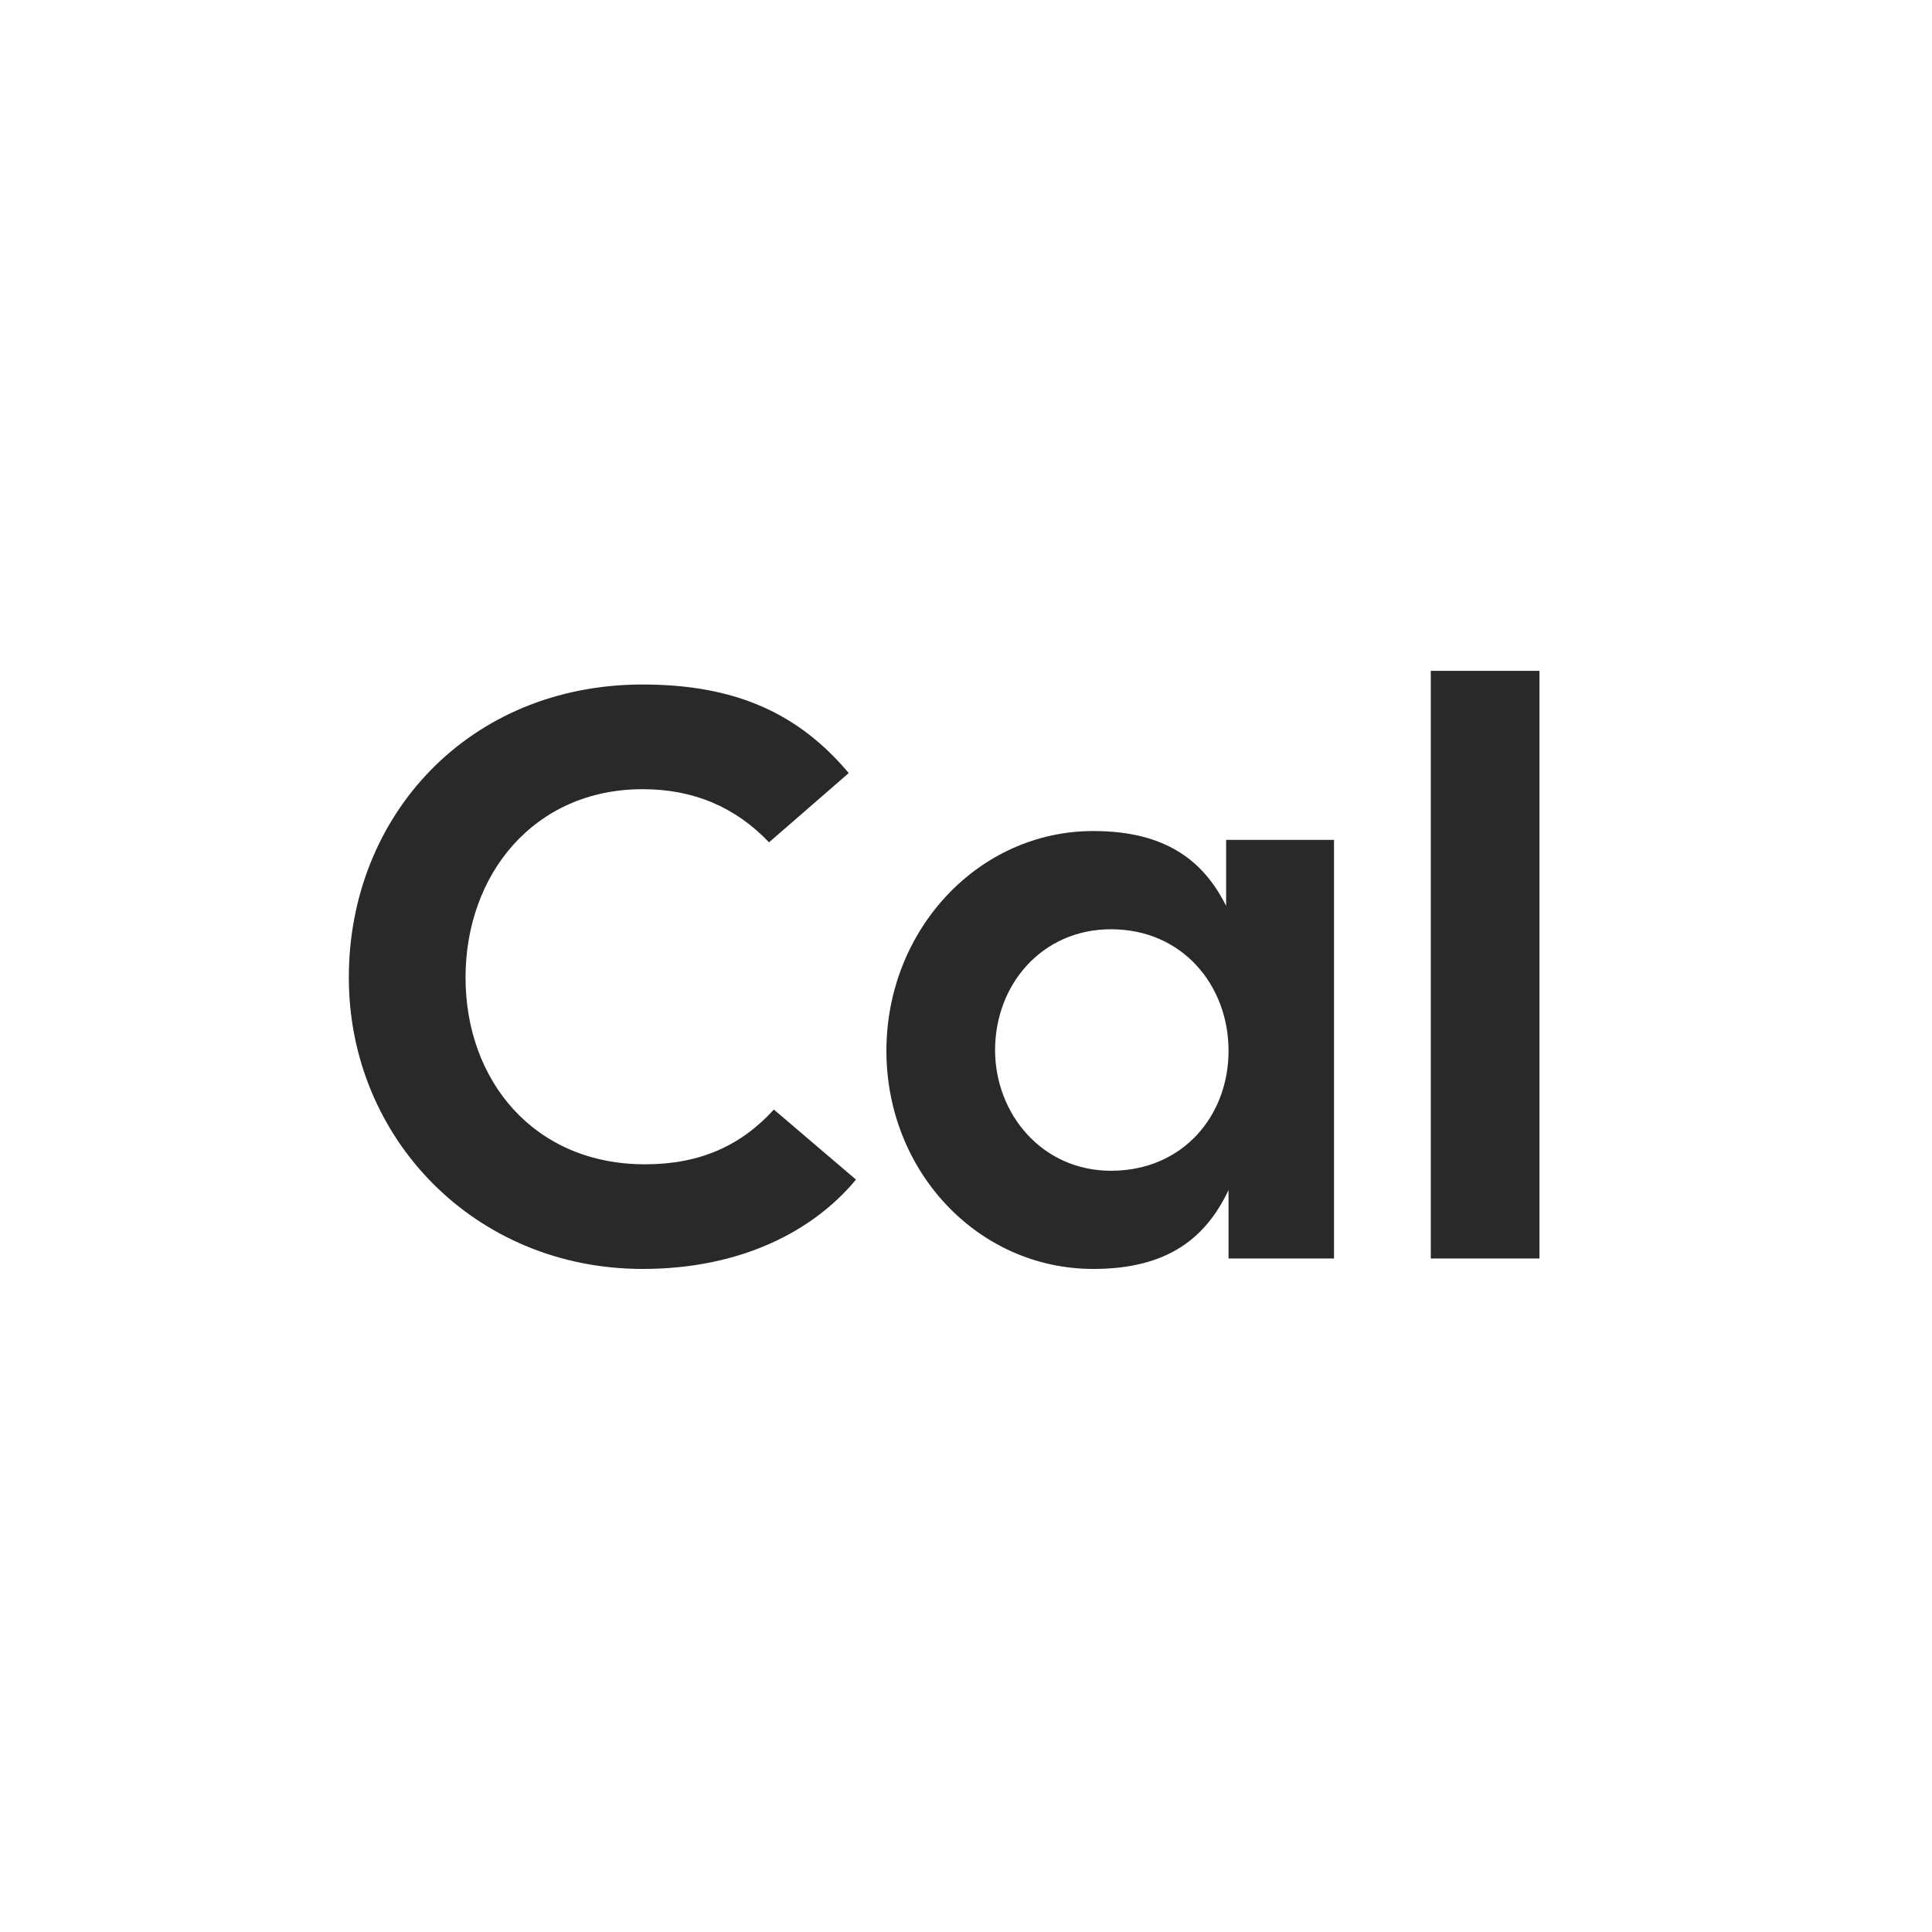
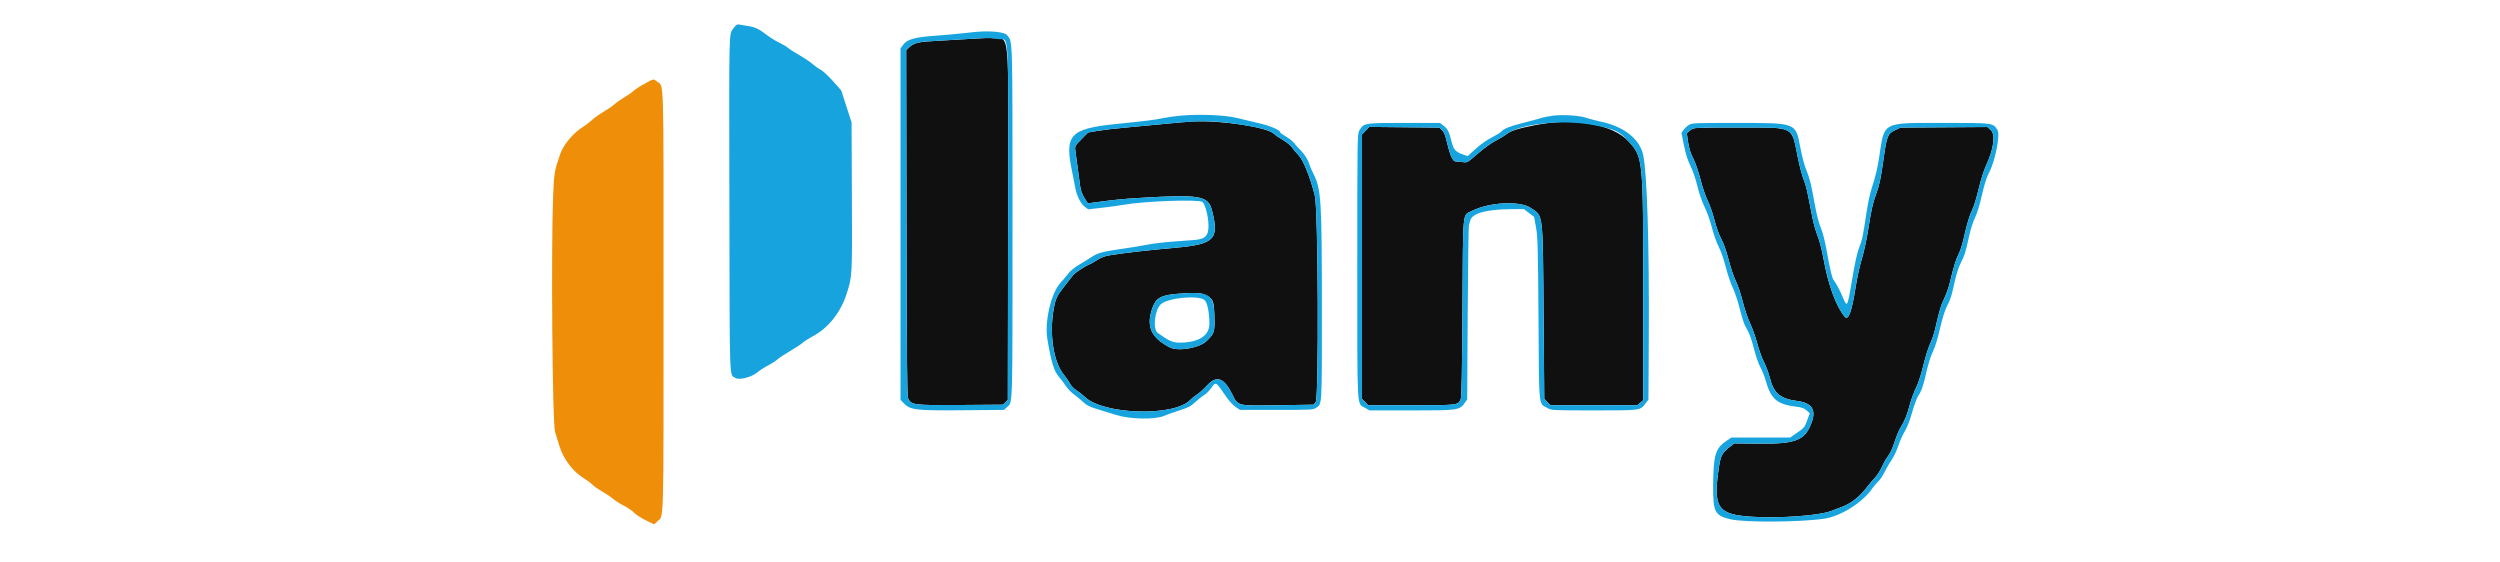
- <svg xmlns="http://www.w3.org/2000/svg" width="56" height="56" fill="none">
-   <path d="M18.628 36.781c2.846 0 4.946-1.096 6.183-2.59l-2.38-2.03c-.957 1.05-2.147 1.587-3.733 1.587-3.22 0-5.204-2.427-5.204-5.413 0-2.987 1.984-5.46 5.134-5.46 1.47 0 2.683.513 3.663 1.54l2.31-2.007c-1.47-1.75-3.313-2.567-5.973-2.567-5.04 0-8.517 3.803-8.517 8.493 0 4.667 3.663 8.447 8.517 8.447ZM31.69 36.781c2.17 0 3.267-.91 3.92-2.286v1.983h3.057V24.344H35.54v1.914c-.653-1.307-1.75-2.17-3.85-2.17-3.337 0-5.997 2.87-5.997 6.37s2.66 6.323 5.997 6.323Zm-2.847-6.346c0-1.89 1.354-3.5 3.36-3.5 2.077 0 3.407 1.633 3.407 3.523 0 1.89-1.33 3.477-3.407 3.477-2.006 0-3.36-1.657-3.36-3.5ZM41.472 36.478h3.15V19.444h-3.15v17.034Z" fill="#292929" />
+ <svg xmlns="http://www.w3.org/2000/svg" id="svg" version="1.1" width="400" height="89.888" viewBox="0, 0, 400,89.888">
+   <g id="svgg">
+     <path id="path0" d="M156.167 6.170 C 155.112 6.242,152.610 6.386,150.605 6.491 C 146.757 6.691,146.288 6.796,145.372 7.661 L 144.994 8.018 145.039 35.634 C 145.073 56.795,145.130 63.356,145.285 63.702 C 145.782 64.814,146.102 64.856,153.672 64.800 L 160.491 64.750 160.871 64.370 L 161.250 63.991 161.293 35.825 C 161.344 2.408,161.726 6.501,158.518 6.094 C 158.279 6.063,157.221 6.098,156.167 6.170 M190.750 19.438 C 190.108 19.472,188.083 19.649,186.250 19.831 C 184.417 20.014,181.604 20.279,180.000 20.421 C 178.396 20.563,176.408 20.797,175.583 20.942 L 174.083 21.205 173.025 22.278 C 172.043 23.273,171.972 23.395,172.041 23.967 C 172.156 24.920,172.655 28.628,172.827 29.803 C 172.931 30.518,173.154 31.127,173.519 31.696 L 174.057 32.535 174.904 32.422 C 178.394 31.954,179.605 31.830,182.250 31.672 C 192.031 31.085,193.308 31.304,193.918 33.667 C 195.115 38.300,194.319 39.094,187.917 39.654 C 183.878 40.007,179.725 40.485,177.500 40.853 C 176.761 40.975,176.136 41.214,175.533 41.607 C 175.047 41.923,174.464 42.252,174.238 42.338 C 173.619 42.573,171.944 43.675,171.719 43.995 C 171.610 44.150,171.018 44.908,170.403 45.680 C 169.093 47.325,168.890 47.756,168.572 49.565 C 167.872 53.541,168.589 58.028,170.236 59.988 C 170.578 60.395,171.003 61.013,171.182 61.363 C 171.368 61.728,171.808 62.186,172.212 62.436 C 172.599 62.676,173.217 63.161,173.585 63.515 C 176.564 66.380,187.931 66.693,190.456 63.979 C 190.710 63.707,191.179 63.330,191.500 63.140 C 191.821 62.950,192.576 62.267,193.178 61.622 C 194.675 60.016,195.860 60.454,197.158 63.090 C 198.094 64.993,197.887 64.944,204.551 64.839 L 210.186 64.750 210.512 64.333 C 211.033 63.666,210.910 33.497,210.377 31.333 C 209.653 28.398,208.551 25.650,207.769 24.833 C 207.374 24.421,206.885 23.841,206.683 23.544 C 206.480 23.247,205.850 22.734,205.282 22.404 C 204.714 22.074,204.057 21.621,203.821 21.398 C 202.677 20.319,195.219 19.201,190.750 19.438 M245.700 20.005 C 242.743 20.593,241.748 20.909,240.991 21.500 C 240.666 21.754,239.878 22.229,239.241 22.554 C 238.594 22.884,237.353 23.783,236.428 24.591 C 234.775 26.036,234.773 26.037,234.030 25.935 C 233.621 25.879,233.119 25.833,232.914 25.833 C 232.443 25.833,232.007 24.872,231.505 22.729 C 231.243 21.613,231.036 21.102,230.728 20.812 L 230.307 20.417 224.695 20.362 L 219.083 20.307 218.500 20.913 L 217.917 21.519 217.917 42.665 L 217.917 63.811 218.406 64.322 L 218.896 64.833 225.827 64.833 C 233.402 64.833,233.280 64.848,233.715 63.858 C 233.855 63.539,233.933 59.478,233.996 49.242 C 234.095 33.224,233.972 34.524,235.461 33.770 C 238.314 32.326,243.192 32.086,244.976 33.302 C 246.945 34.644,246.846 33.787,246.980 50.698 L 247.083 63.812 247.573 64.323 L 248.062 64.833 255.022 64.833 L 261.981 64.833 262.449 64.431 L 262.917 64.029 262.917 47.306 C 262.917 25.369,262.900 25.193,260.618 22.670 C 258.098 19.883,251.895 18.775,245.700 20.005 M271.667 20.453 C 270.977 20.503,270.643 20.621,270.319 20.931 L 269.889 21.342 270.097 22.749 C 270.245 23.751,270.482 24.503,270.922 25.366 C 271.283 26.075,271.766 27.476,272.087 28.747 C 272.388 29.941,272.899 31.441,273.222 32.083 C 273.545 32.725,274.039 34.143,274.322 35.235 C 274.625 36.410,275.069 37.640,275.410 38.250 C 275.772 38.897,276.210 40.141,276.590 41.598 C 276.922 42.873,277.441 44.404,277.743 45.000 C 278.046 45.596,278.535 47.049,278.830 48.228 C 279.126 49.408,279.658 50.983,280.012 51.728 C 280.366 52.474,280.884 53.930,281.162 54.965 C 281.441 56.000,281.931 57.350,282.251 57.965 C 282.572 58.580,282.992 59.721,283.186 60.500 C 283.791 62.931,284.868 63.822,287.623 64.172 C 289.796 64.447,290.565 65.507,289.940 67.365 C 288.909 70.429,287.490 71.041,281.552 70.985 L 277.477 70.946 276.846 71.432 C 275.592 72.396,275.318 72.874,275.062 74.545 C 274.040 81.229,274.731 82.310,280.263 82.678 C 284.592 82.966,291.000 82.512,292.917 81.780 C 293.283 81.640,294.124 81.324,294.786 81.076 C 296.155 80.564,297.654 79.373,298.705 77.962 C 299.065 77.479,299.648 76.783,300.001 76.417 C 300.353 76.050,300.837 75.304,301.076 74.759 C 301.315 74.213,301.685 73.538,301.897 73.259 C 302.462 72.516,302.754 71.896,303.239 70.410 C 303.477 69.680,303.856 68.783,304.081 68.417 C 304.774 67.289,305.123 66.432,305.562 64.784 C 305.794 63.913,306.243 62.686,306.560 62.058 C 306.912 61.363,307.368 59.971,307.725 58.498 C 308.049 57.168,308.541 55.593,308.820 54.998 C 309.098 54.403,309.448 53.391,309.596 52.749 C 310.351 49.490,310.549 48.825,311.086 47.735 C 311.407 47.086,311.825 45.886,312.015 45.069 C 312.556 42.748,312.976 41.397,313.411 40.579 C 313.631 40.164,313.974 39.096,314.174 38.204 C 314.700 35.847,315.150 34.358,315.607 33.454 C 315.829 33.016,316.273 31.554,316.594 30.204 C 316.916 28.847,317.428 27.219,317.738 26.561 C 319.007 23.869,319.321 21.467,318.495 20.772 L 317.962 20.323 311.023 20.370 L 304.083 20.417 303.153 20.853 C 302.027 21.381,301.866 21.811,301.323 25.765 C 300.953 28.458,300.664 29.787,300.167 31.083 C 299.677 32.360,299.388 33.659,298.909 36.743 C 298.664 38.319,298.219 40.368,297.903 41.377 C 297.591 42.372,297.151 44.363,296.926 45.801 C 296.281 49.918,295.744 51.383,295.144 50.667 C 293.819 49.085,292.541 45.659,291.843 41.812 C 291.531 40.092,291.140 38.544,290.814 37.729 C 290.525 37.007,290.152 35.704,289.986 34.833 C 289.136 30.383,288.971 29.668,288.568 28.680 C 288.327 28.092,287.913 26.517,287.648 25.180 C 286.643 20.125,287.202 20.423,278.667 20.402 C 275.321 20.394,272.171 20.417,271.667 20.453 M192.750 47.148 C 194.099 47.771,194.233 48.064,194.306 50.564 C 194.380 53.109,194.312 53.328,193.075 54.548 C 191.929 55.678,188.502 56.274,187.154 55.577 C 184.206 54.052,183.383 52.271,184.323 49.447 C 184.910 47.684,185.681 47.224,188.417 47.006 C 191.144 46.790,192.036 46.819,192.750 47.148 " stroke="none" fill="#101010" fill-rule="evenodd" />
+     <path id="path1" d="M117.349 4.531 C 116.611 5.534,116.647 3.983,116.701 32.833 C 116.755 62.254,116.667 59.828,117.706 60.484 C 118.283 60.848,120.232 60.353,121.126 59.615 C 121.558 59.258,122.341 58.749,122.865 58.484 C 123.390 58.219,124.070 57.782,124.377 57.512 C 124.684 57.243,125.602 56.637,126.417 56.167 C 127.231 55.696,128.140 55.099,128.435 54.839 C 128.731 54.580,129.448 54.119,130.028 53.816 C 132.490 52.528,134.510 49.996,135.465 47.000 C 136.366 44.173,136.358 44.313,136.302 31.500 L 136.250 19.583 135.424 17.027 L 134.599 14.470 133.260 12.968 C 132.524 12.142,131.635 11.321,131.286 11.143 C 130.937 10.965,130.371 10.566,130.029 10.256 C 129.686 9.947,128.733 9.306,127.911 8.833 C 127.089 8.360,126.262 7.829,126.074 7.654 C 125.886 7.479,125.252 7.104,124.667 6.820 C 124.081 6.537,123.185 5.982,122.676 5.587 C 121.429 4.621,120.826 4.339,119.611 4.154 C 119.046 4.067,118.421 3.960,118.222 3.916 C 117.945 3.853,117.743 3.995,117.349 4.531 M156.167 5.100 C 155.754 5.136,154.704 5.246,153.833 5.345 C 152.962 5.445,150.975 5.620,149.417 5.736 C 146.217 5.973,145.114 6.305,144.454 7.231 L 144.083 7.750 144.083 35.864 L 144.083 63.978 144.579 64.496 C 145.643 65.607,146.462 65.706,153.986 65.641 L 160.640 65.583 161.086 65.167 C 162.063 64.253,162.000 66.286,162.000 35.705 C 162.000 5.180,162.047 6.772,161.121 5.613 C 160.731 5.125,158.529 4.897,156.167 5.100 M159.818 6.264 C 161.493 6.486,161.343 3.480,161.293 35.825 L 161.250 63.991 160.871 64.370 L 160.491 64.750 153.672 64.800 C 146.102 64.856,145.782 64.814,145.285 63.702 C 145.130 63.356,145.073 56.795,145.039 35.634 L 144.994 8.018 145.372 7.661 C 146.288 6.796,146.757 6.691,150.605 6.491 C 152.610 6.386,155.112 6.242,156.167 6.170 C 157.221 6.098,158.279 6.063,158.518 6.094 C 158.758 6.124,159.342 6.201,159.818 6.264 M188.917 18.505 C 188.000 18.586,186.725 18.765,186.083 18.901 C 184.804 19.173,183.562 19.328,178.641 19.833 C 171.102 20.607,170.262 21.551,171.597 27.749 C 171.736 28.391,171.923 29.350,172.012 29.880 C 172.246 31.257,172.862 32.544,173.532 33.056 L 174.103 33.491 176.260 33.249 C 177.446 33.115,179.030 32.896,179.780 32.763 C 183.064 32.177,191.851 31.864,192.392 32.313 C 192.813 32.663,193.304 34.484,193.356 35.893 C 193.423 37.675,192.894 38.264,191.104 38.397 C 190.451 38.446,188.829 38.567,187.500 38.666 C 186.171 38.764,184.371 38.988,183.500 39.162 C 182.629 39.337,180.754 39.643,179.333 39.841 C 176.459 40.244,175.563 40.493,174.583 41.163 C 174.217 41.414,173.380 41.929,172.724 42.308 C 172.023 42.712,171.304 43.290,170.980 43.707 C 170.678 44.097,170.076 44.811,169.643 45.292 C 168.155 46.949,167.117 51.459,167.581 54.253 C 168.205 58.019,168.633 59.390,169.483 60.362 C 169.831 60.759,170.313 61.399,170.555 61.785 C 170.797 62.170,171.390 62.779,171.873 63.138 C 172.355 63.496,173.035 64.061,173.384 64.392 C 173.861 64.845,174.378 65.103,175.468 65.431 C 176.265 65.671,177.667 66.104,178.583 66.392 C 180.797 67.089,184.817 67.167,186.250 66.541 C 186.708 66.341,187.827 65.942,188.736 65.655 C 190.129 65.215,190.522 65.009,191.236 64.343 C 191.702 63.908,192.333 63.409,192.638 63.235 C 192.943 63.060,193.449 62.560,193.763 62.125 C 194.559 61.019,194.480 60.975,196.182 63.459 C 196.645 64.136,197.315 64.870,197.702 65.126 L 198.394 65.583 204.238 65.583 C 209.704 65.583,210.114 65.563,210.550 65.267 C 211.544 64.593,211.500 65.312,211.499 49.717 C 211.498 32.018,211.395 30.298,210.178 27.867 C 209.916 27.344,209.647 26.729,209.580 26.500 C 209.324 25.630,208.779 24.726,208.110 24.060 C 207.729 23.681,207.248 23.144,207.043 22.868 C 206.837 22.592,206.256 22.133,205.751 21.848 C 205.246 21.564,204.833 21.259,204.833 21.172 C 204.833 20.821,203.304 20.154,201.578 19.751 C 200.573 19.517,198.963 19.130,198.000 18.892 C 196.014 18.400,192.014 18.230,188.917 18.505 M248.557 18.498 C 247.900 18.571,247.000 18.748,246.557 18.891 C 246.113 19.035,244.821 19.385,243.686 19.668 C 241.569 20.196,240.569 20.599,240.165 21.086 C 240.039 21.238,239.365 21.649,238.668 21.999 C 237.906 22.382,236.887 23.103,236.111 23.808 L 234.820 24.981 234.149 24.744 C 232.871 24.293,232.565 23.952,232.245 22.627 C 231.874 21.087,231.634 20.619,230.943 20.092 L 230.385 19.667 224.651 19.667 C 218.249 19.668,218.232 19.671,217.499 20.873 C 217.173 21.408,217.168 21.756,217.167 42.558 C 217.167 66.288,217.067 64.468,218.411 65.256 L 219.113 65.667 225.837 65.667 C 233.353 65.667,233.519 65.643,234.374 64.444 L 234.750 63.917 234.834 50.083 C 234.881 42.475,234.968 36.137,235.029 36.000 C 235.089 35.862,235.184 35.544,235.239 35.292 C 235.490 34.149,237.806 33.493,241.699 33.465 L 243.814 33.449 244.634 34.075 L 245.455 34.700 245.763 36.392 C 246.039 37.911,246.080 39.404,246.160 51.030 C 246.262 65.662,246.140 64.455,247.599 65.289 C 248.243 65.657,248.321 65.661,255.050 65.664 C 262.597 65.667,262.416 65.691,263.283 64.555 L 263.750 63.943 263.806 54.096 C 263.891 39.049,263.536 27.591,262.898 24.750 C 262.331 22.226,259.859 20.273,256.238 19.489 C 255.373 19.302,254.271 19.013,253.789 18.847 C 252.739 18.485,250.202 18.316,248.557 18.498 M198.423 19.921 C 201.661 20.425,203.249 20.859,203.821 21.398 C 204.057 21.621,204.714 22.074,205.282 22.404 C 205.850 22.734,206.480 23.247,206.683 23.544 C 206.885 23.841,207.374 24.421,207.769 24.833 C 208.551 25.650,209.653 28.398,210.377 31.333 C 210.910 33.497,211.033 63.666,210.512 64.333 L 210.186 64.750 204.551 64.839 C 197.887 64.944,198.094 64.993,197.158 63.090 C 195.860 60.454,194.675 60.016,193.178 61.622 C 192.576 62.267,191.821 62.950,191.500 63.140 C 191.179 63.330,190.710 63.707,190.456 63.979 C 187.931 66.693,176.564 66.380,173.585 63.515 C 173.217 63.161,172.599 62.676,172.212 62.436 C 171.808 62.186,171.368 61.728,171.182 61.363 C 171.003 61.013,170.578 60.395,170.236 59.988 C 168.589 58.028,167.872 53.541,168.572 49.565 C 168.890 47.756,169.093 47.325,170.403 45.680 C 171.018 44.908,171.610 44.150,171.719 43.995 C 171.944 43.675,173.619 42.573,174.238 42.338 C 174.464 42.252,175.047 41.923,175.533 41.607 C 176.136 41.214,176.761 40.975,177.500 40.853 C 179.725 40.485,183.878 40.007,187.917 39.654 C 194.319 39.094,195.115 38.300,193.918 33.667 C 193.308 31.304,192.031 31.085,182.250 31.672 C 179.605 31.830,178.394 31.954,174.904 32.422 L 174.057 32.535 173.519 31.696 C 173.154 31.127,172.931 30.518,172.827 29.803 C 172.655 28.628,172.156 24.920,172.041 23.967 C 171.972 23.395,172.043 23.273,173.025 22.278 L 174.083 21.205 175.583 20.942 C 176.408 20.797,178.396 20.563,180.000 20.421 C 181.604 20.279,184.417 20.014,186.250 19.831 C 192.087 19.250,194.215 19.266,198.423 19.921 M254.870 20.002 C 258.404 20.663,259.093 20.983,260.618 22.670 C 262.900 25.193,262.917 25.369,262.917 47.306 L 262.917 64.029 262.449 64.431 L 261.981 64.833 255.022 64.833 L 248.062 64.833 247.573 64.323 L 247.083 63.812 246.980 50.698 C 246.846 33.787,246.945 34.644,244.976 33.302 C 243.192 32.086,238.314 32.326,235.461 33.770 C 233.972 34.524,234.095 33.224,233.996 49.242 C 233.933 59.478,233.855 63.539,233.715 63.858 C 233.280 64.848,233.402 64.833,225.827 64.833 L 218.896 64.833 218.406 64.322 L 217.917 63.811 217.917 42.665 L 217.917 21.519 218.500 20.913 L 219.083 20.307 224.695 20.362 L 230.307 20.417 230.728 20.812 C 231.036 21.102,231.243 21.613,231.505 22.729 C 232.007 24.872,232.443 25.833,232.914 25.833 C 233.119 25.833,233.621 25.879,234.030 25.935 C 234.773 26.037,234.775 26.036,236.428 24.591 C 237.353 23.783,238.594 22.884,239.241 22.554 C 239.878 22.229,240.666 21.754,240.991 21.500 C 243.164 19.801,249.910 19.073,254.870 20.002 M270.231 19.984 C 269.946 20.158,269.559 20.516,269.371 20.780 L 269.030 21.260 269.432 23.255 C 269.713 24.650,270.031 25.651,270.488 26.583 C 270.868 27.357,271.328 28.704,271.586 29.794 C 271.856 30.935,272.309 32.242,272.741 33.127 C 273.137 33.939,273.648 35.380,273.896 36.385 C 274.141 37.378,274.631 38.762,274.986 39.468 C 275.363 40.215,275.844 41.598,276.140 42.782 C 276.419 43.900,276.914 45.363,277.239 46.032 C 277.564 46.702,278.058 48.177,278.337 49.311 C 278.616 50.445,278.984 51.645,279.155 51.978 C 279.325 52.311,279.621 52.883,279.812 53.250 C 280.003 53.617,280.387 54.812,280.664 55.906 C 280.942 57.000,281.393 58.291,281.666 58.774 C 281.938 59.257,282.303 60.162,282.477 60.785 C 283.340 63.889,284.315 64.715,287.564 65.096 C 288.292 65.181,288.675 65.328,289.053 65.666 L 289.563 66.121 289.145 67.269 C 288.754 68.345,288.656 68.466,287.583 69.208 L 286.438 70.000 281.738 70.000 L 277.038 70.000 276.232 70.542 C 274.457 71.736,274.142 72.791,274.106 77.667 C 274.075 81.922,274.361 82.487,276.854 83.080 C 279.103 83.616,287.999 83.563,291.873 82.992 C 294.530 82.600,297.988 80.428,299.554 78.167 C 299.839 77.754,300.270 77.251,300.511 77.049 C 300.751 76.846,301.225 76.134,301.564 75.465 C 301.902 74.797,302.420 73.912,302.715 73.500 C 303.010 73.087,303.466 72.112,303.728 71.333 C 303.990 70.554,304.465 69.491,304.785 68.971 C 305.145 68.385,305.585 67.243,305.942 65.971 C 306.260 64.841,306.699 63.654,306.920 63.333 C 307.452 62.558,307.764 61.635,308.272 59.333 C 308.514 58.240,308.939 56.916,309.263 56.250 C 309.619 55.518,310.043 54.149,310.400 52.576 C 310.758 51.002,311.167 49.681,311.498 49.030 C 312.123 47.801,312.219 47.497,312.757 45.040 C 313.004 43.914,313.396 42.714,313.736 42.040 C 314.366 40.792,314.487 40.403,315.068 37.732 C 315.296 36.685,315.699 35.430,315.996 34.841 C 316.324 34.191,316.736 32.852,317.094 31.275 C 317.492 29.520,317.845 28.406,318.253 27.622 C 319.263 25.684,320.073 21.521,319.585 20.776 C 318.849 19.652,318.959 19.667,311.136 19.667 C 300.955 19.667,301.541 19.355,300.656 25.245 C 300.437 26.701,300.065 28.294,299.664 29.495 C 299.217 30.834,298.894 32.284,298.599 34.277 C 298.079 37.783,297.931 38.466,297.402 39.796 C 297.143 40.446,296.743 42.299,296.344 44.687 C 295.600 49.144,295.554 49.242,294.917 47.714 C 294.414 46.510,293.749 45.249,293.394 44.826 C 293.135 44.519,292.832 43.243,292.248 40.002 C 291.987 38.551,291.616 37.122,291.319 36.419 C 291.022 35.719,290.657 34.314,290.408 32.917 C 289.803 29.521,289.523 28.381,288.994 27.164 C 288.726 26.547,288.325 25.038,288.067 23.673 C 287.291 19.572,287.554 19.673,277.667 19.670 C 271.166 19.668,270.719 19.687,270.231 19.984 M285.698 20.800 C 286.831 21.258,286.898 21.410,287.648 25.180 C 287.913 26.517,288.327 28.092,288.568 28.680 C 288.971 29.668,289.136 30.383,289.986 34.833 C 290.152 35.704,290.525 37.007,290.814 37.729 C 291.140 38.544,291.531 40.092,291.843 41.812 C 292.541 45.659,293.819 49.085,295.144 50.667 C 295.744 51.383,296.281 49.918,296.926 45.801 C 297.151 44.363,297.591 42.372,297.903 41.377 C 298.219 40.368,298.664 38.319,298.909 36.743 C 299.388 33.659,299.677 32.360,300.167 31.083 C 300.664 29.787,300.953 28.458,301.323 25.765 C 301.866 21.811,302.027 21.381,303.153 20.853 L 304.083 20.417 311.023 20.370 L 317.962 20.323 318.495 20.772 C 319.321 21.467,319.007 23.869,317.738 26.561 C 317.428 27.219,316.916 28.847,316.594 30.204 C 316.273 31.554,315.829 33.016,315.607 33.454 C 315.150 34.358,314.700 35.847,314.174 38.204 C 313.974 39.096,313.631 40.164,313.411 40.579 C 312.976 41.397,312.556 42.748,312.015 45.069 C 311.825 45.886,311.407 47.086,311.086 47.735 C 310.549 48.825,310.351 49.490,309.596 52.749 C 309.448 53.391,309.098 54.403,308.820 54.998 C 308.541 55.593,308.049 57.168,307.725 58.498 C 307.368 59.971,306.912 61.363,306.560 62.058 C 306.243 62.686,305.794 63.913,305.562 64.784 C 305.123 66.432,304.774 67.289,304.081 68.417 C 303.856 68.783,303.477 69.680,303.239 70.410 C 302.754 71.896,302.462 72.516,301.897 73.259 C 301.685 73.538,301.315 74.213,301.076 74.759 C 300.837 75.304,300.353 76.050,300.001 76.417 C 299.648 76.783,299.065 77.479,298.705 77.962 C 297.654 79.373,296.155 80.564,294.786 81.076 C 294.124 81.324,293.283 81.640,292.917 81.780 C 291.000 82.512,284.592 82.966,280.263 82.678 C 274.731 82.310,274.040 81.229,275.062 74.545 C 275.318 72.874,275.592 72.396,276.846 71.432 L 277.477 70.946 281.552 70.985 C 287.490 71.041,288.909 70.429,289.940 67.365 C 290.565 65.507,289.796 64.447,287.623 64.172 C 284.868 63.822,283.791 62.931,283.186 60.500 C 282.992 59.721,282.572 58.580,282.251 57.965 C 281.931 57.350,281.441 56.000,281.162 54.965 C 280.884 53.930,280.366 52.474,280.012 51.728 C 279.658 50.983,279.126 49.408,278.830 48.228 C 278.535 47.049,278.046 45.596,277.743 45.000 C 277.441 44.404,276.922 42.873,276.590 41.598 C 276.210 40.141,275.772 38.897,275.410 38.250 C 275.069 37.640,274.625 36.410,274.322 35.235 C 274.039 34.143,273.545 32.725,273.222 32.083 C 272.899 31.441,272.388 29.941,272.087 28.747 C 271.766 27.476,271.283 26.075,270.922 25.366 C 270.482 24.503,270.245 23.751,270.097 22.749 L 269.889 21.342 270.319 20.931 C 270.876 20.399,271.118 20.384,278.667 20.402 C 284.610 20.416,284.772 20.426,285.698 20.800 M188.417 47.006 C 185.681 47.224,184.910 47.684,184.323 49.447 C 183.383 52.271,184.206 54.052,187.154 55.577 C 188.502 56.274,191.929 55.678,193.075 54.548 C 194.312 53.328,194.380 53.109,194.306 50.564 C 194.202 47.007,193.528 46.600,188.417 47.006 M192.707 47.996 C 193.170 48.360,193.500 49.950,193.500 51.819 C 193.500 53.710,191.798 54.798,188.797 54.824 C 187.666 54.833,187.063 54.571,185.253 53.279 C 184.404 52.673,184.726 49.629,185.740 48.676 C 186.821 47.661,191.678 47.187,192.707 47.996 " stroke="none" fill="#17a3de" fill-rule="evenodd" />
+     <path id="path2" d="M103.132 13.400 C 102.426 13.779,101.639 14.288,101.382 14.530 C 101.126 14.772,100.467 15.233,99.917 15.555 C 99.367 15.876,98.654 16.377,98.333 16.667 C 98.013 16.958,97.225 17.502,96.583 17.876 C 95.942 18.251,95.117 18.835,94.750 19.176 C 94.383 19.516,93.746 20.004,93.333 20.259 C 91.766 21.228,90.184 23.092,89.655 24.592 C 88.720 27.245,88.651 27.645,88.501 31.333 C 88.160 39.756,88.385 67.805,88.804 69.083 C 88.894 69.358,89.214 70.394,89.515 71.386 C 90.148 73.469,91.693 75.485,93.500 76.583 C 94.005 76.890,94.601 77.336,94.825 77.574 C 95.049 77.813,95.697 78.268,96.265 78.585 C 96.832 78.903,97.620 79.433,98.015 79.763 C 98.410 80.093,99.225 80.612,99.825 80.916 C 100.425 81.220,101.161 81.724,101.459 82.035 C 101.757 82.346,102.600 82.893,103.332 83.250 L 104.664 83.899 105.186 83.408 C 106.238 82.418,106.167 84.974,106.167 48.249 C 106.167 10.704,106.268 13.962,105.066 13.016 C 104.529 12.594,104.692 12.561,103.132 13.400 " stroke="none" fill="#ef8e09" fill-rule="evenodd" />
+   </g>
</svg>
